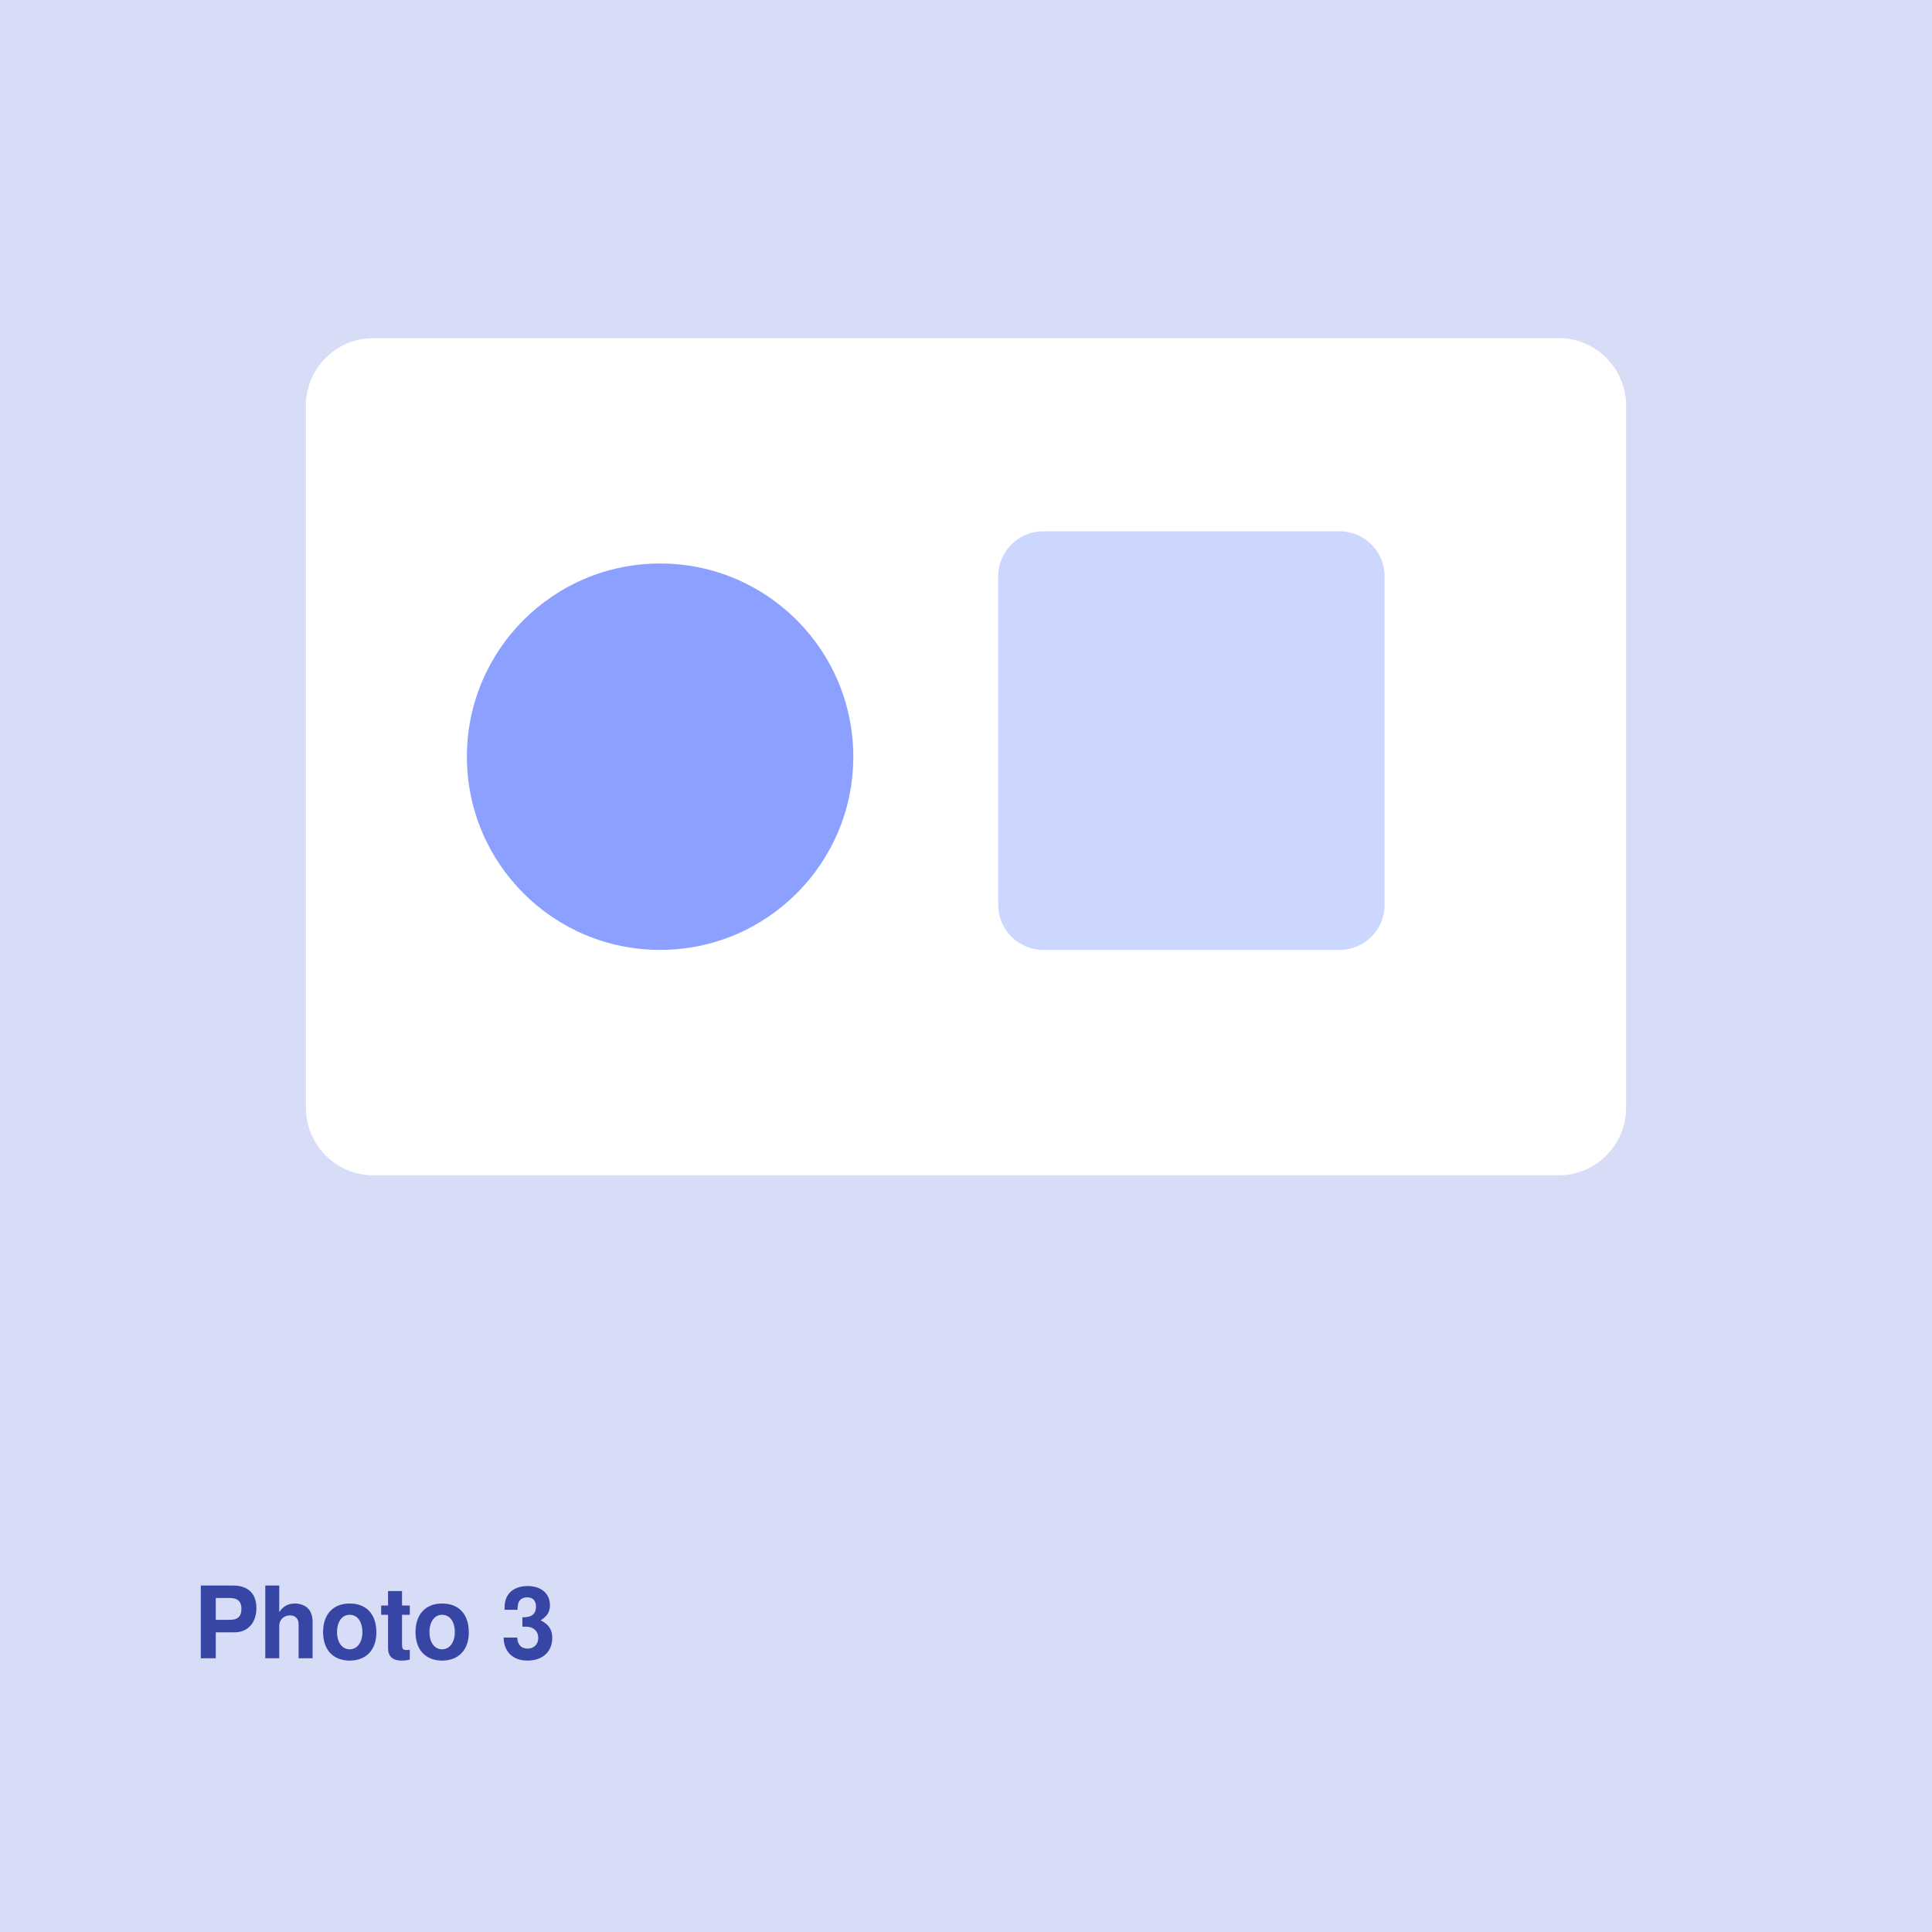
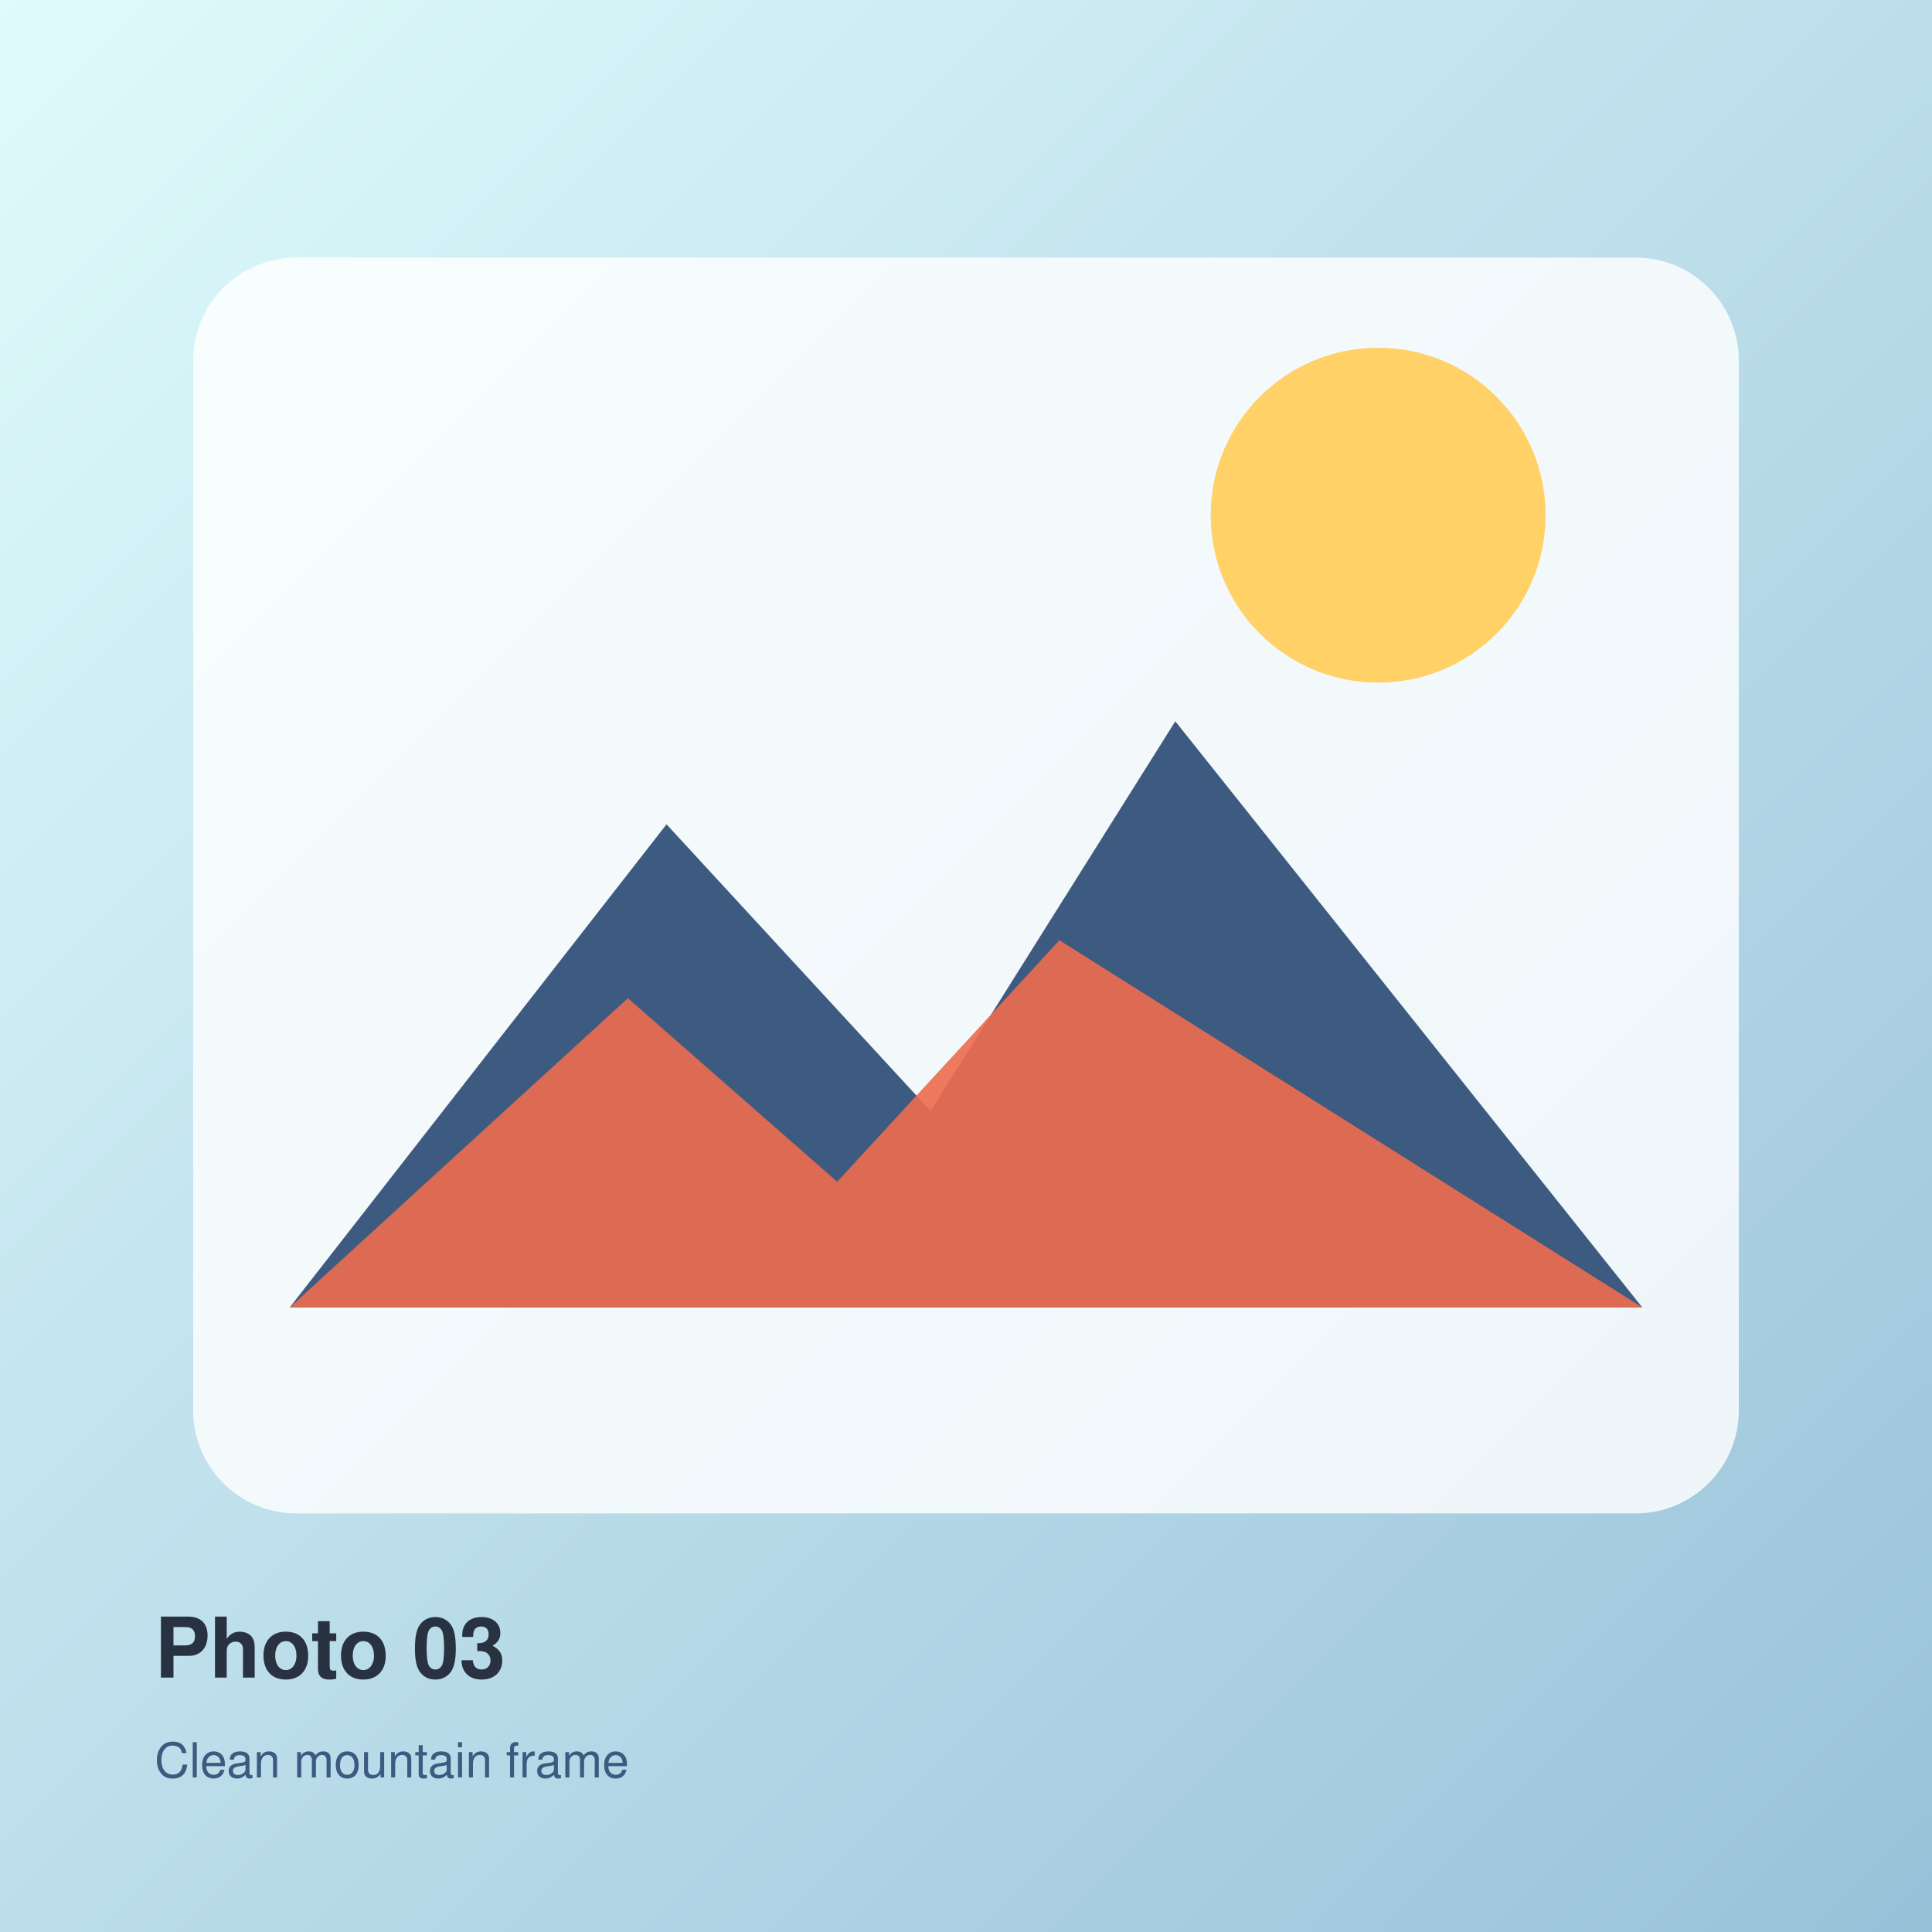
<svg xmlns="http://www.w3.org/2000/svg" width="1200" height="1200" viewBox="0 0 1200 1200">
-   <rect width="1200" height="1200" fill="#d8ddf7" />
-   <rect x="190" y="210" width="820" height="520" rx="42" fill="#ffffff" />
-   <circle cx="410" cy="470" r="120" fill="#8ca1ff" />
-   <rect x="620" y="330" width="240" height="260" rx="28" fill="#cbd7ff" />
-   <text x="120" y="1030" font-family="Helvetica, Arial, sans-serif" font-size="62" font-weight="700" fill="#3746a5">Photo 3</text>
+   <defs>
+     <linearGradient id="bg" x1="0" y1="0" x2="1" y2="1">
+       <stop offset="0%" stop-color="#e0fbfc" />
+       <stop offset="100%" stop-color="#98c1d9" />
+     </linearGradient>
+   </defs>
+   <rect width="1200" height="1200" fill="url(#bg)" />
+   <rect x="120" y="160" width="960" height="780" rx="64" fill="#ffffff" opacity="0.82" />
+   <path d="M180 812 L414 512 L578 690 L730 448 L1020 812 Z" fill="#3d5a80" />
+   <path d="M180 812 L390 620 L520 734 L658 584 L1020 812 Z" fill="#ee6c4d" opacity="0.9" />
+   <circle cx="856" cy="320" r="104" fill="#ffd166" />
+   <text x="96" y="1042" font-family="Helvetica, Arial, sans-serif" font-size="52" font-weight="900" fill="#293241">Photo 03</text>
+   <text x="96" y="1104" font-family="Helvetica, Arial, sans-serif" font-size="30" fill="#3d5a80">Clean mountain frame</text>
</svg>
